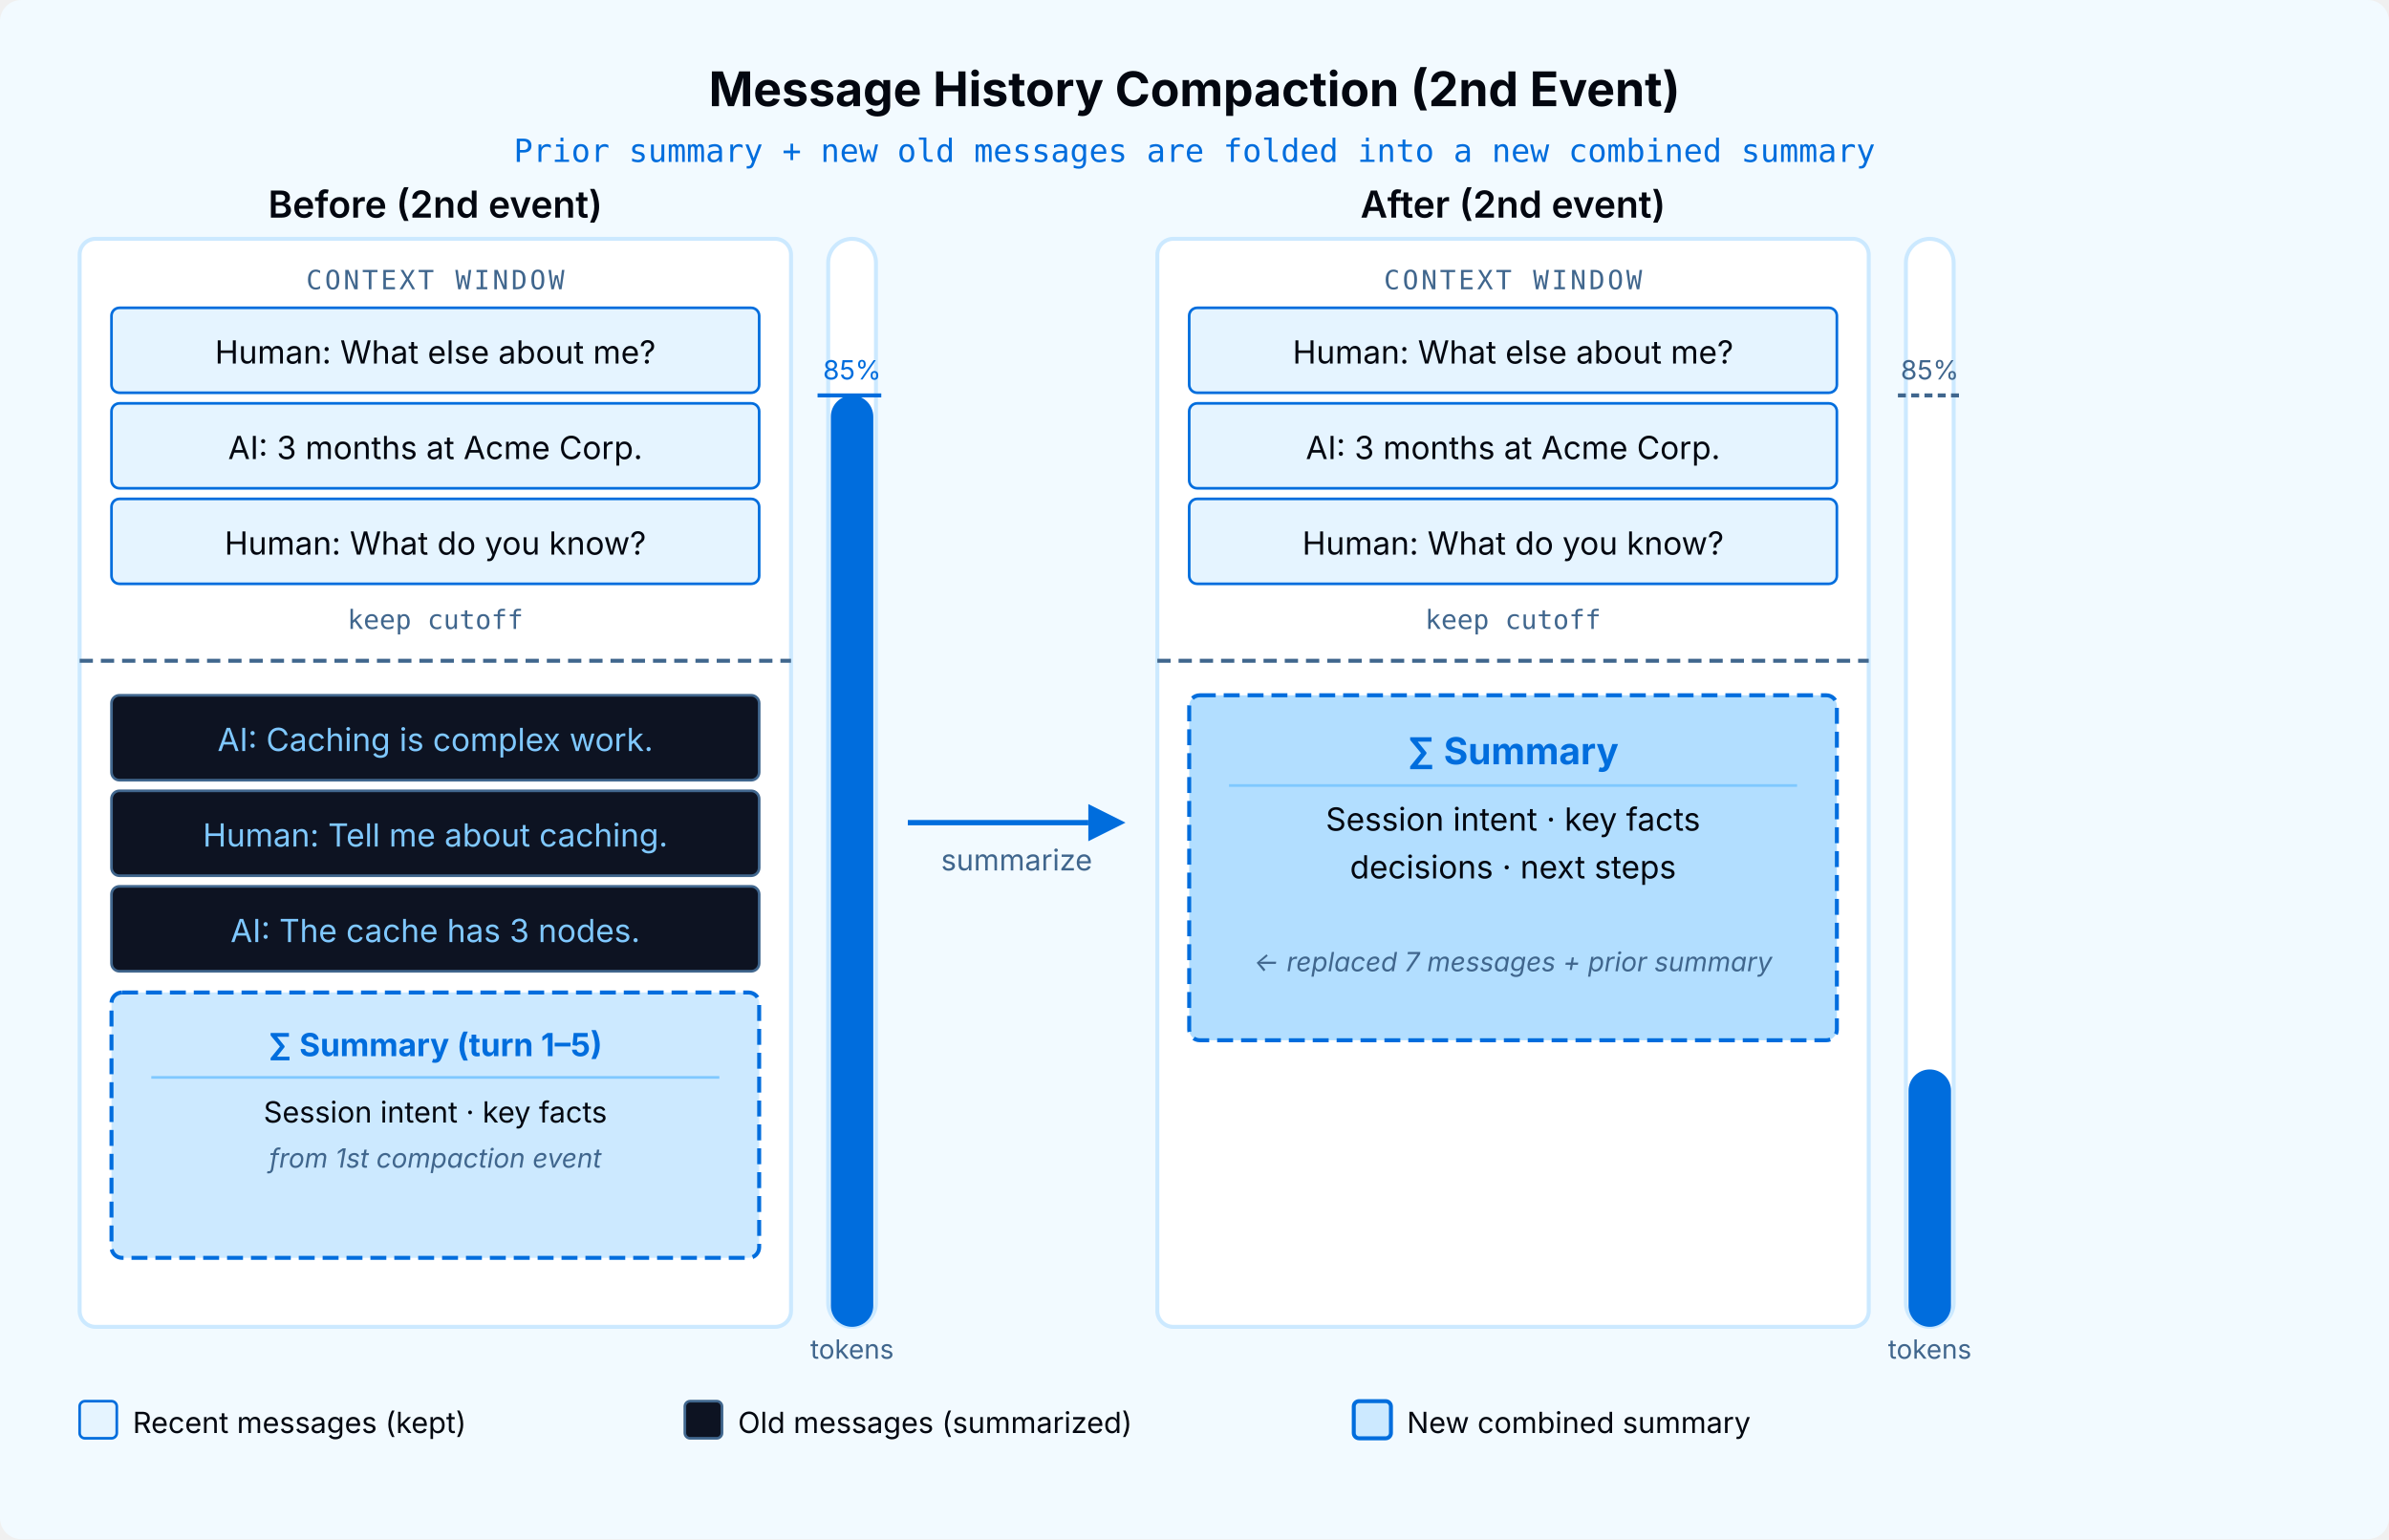
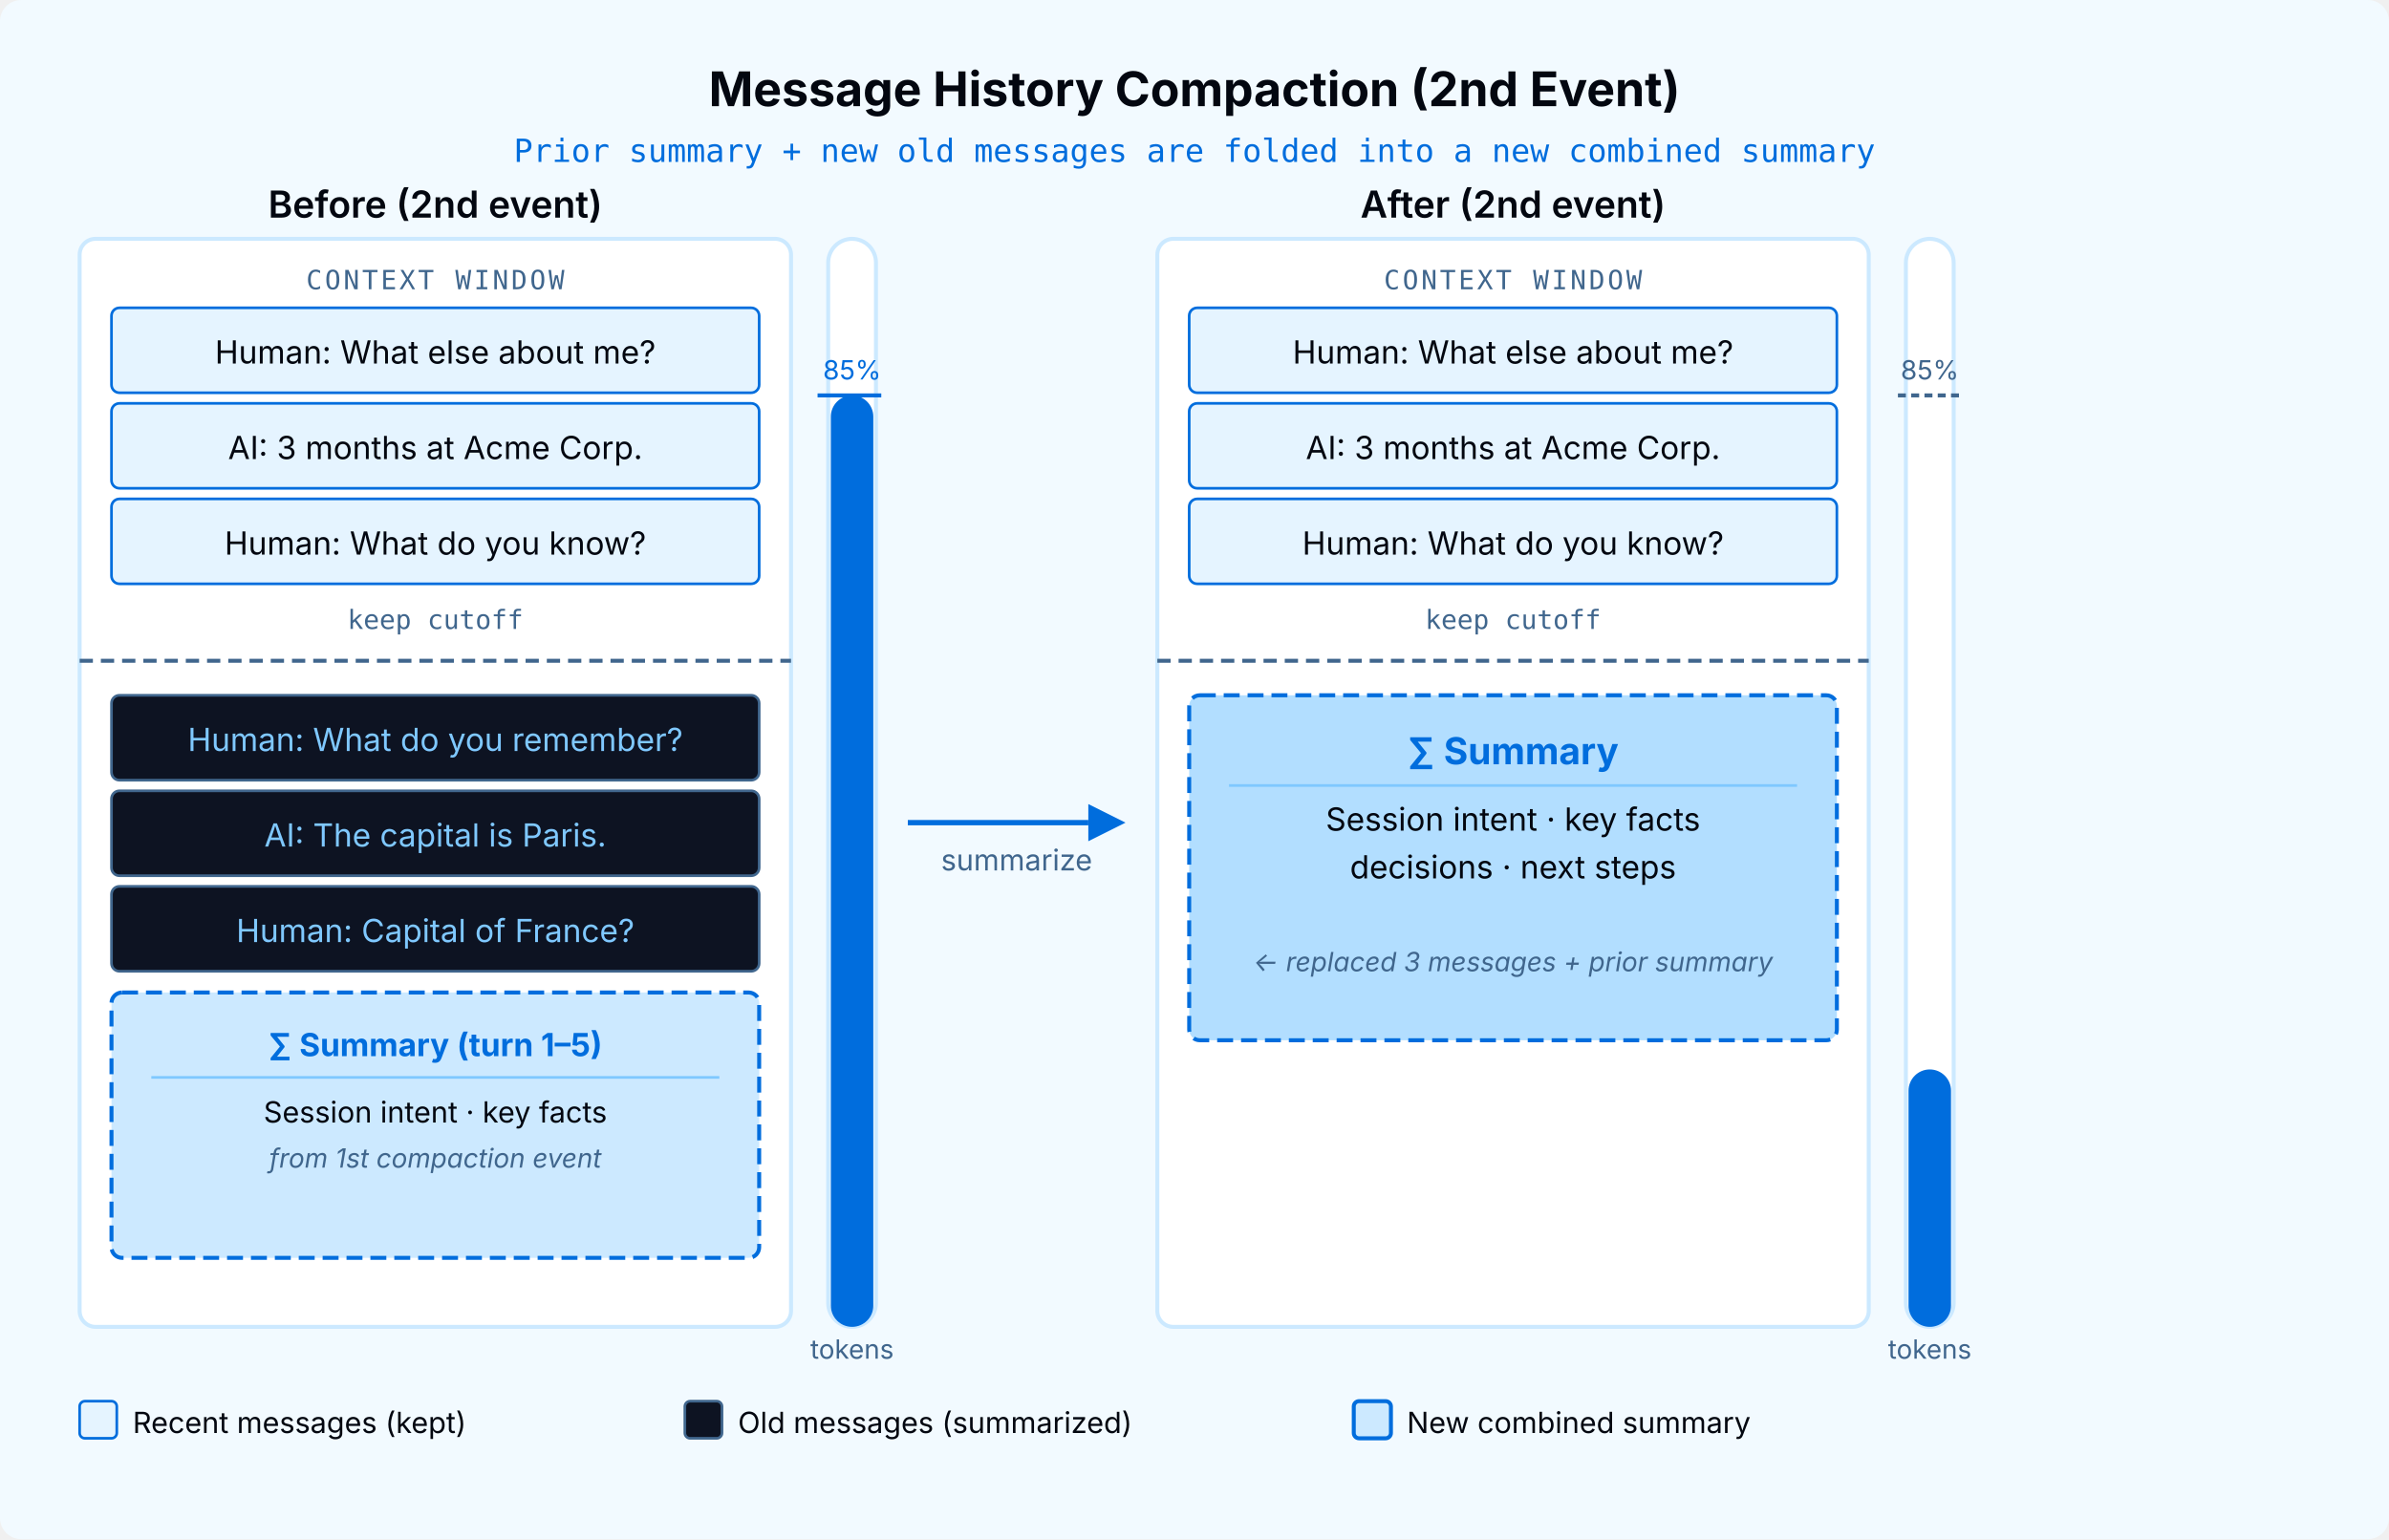
<svg xmlns="http://www.w3.org/2000/svg" width="900" height="580" font-family="'Inter', -apple-system, BlinkMacSystemFont, 'Segoe UI', sans-serif">
  <rect width="900" height="580" fill="#F2FAFF" rx="8" />
  <text x="450" y="40" text-anchor="middle" font-size="18" font-weight="700" fill="#030710">Message History Compaction (2nd Event)</text>
  <text x="450" y="61" text-anchor="middle" font-size="12" fill="#006DDD" font-family="'IBM Plex Mono', ui-monospace, SFMono-Regular, monospace">Prior summary + new old messages are folded into a new combined summary</text>
  <text x="164" y="82" text-anchor="middle" font-size="14" font-weight="600" fill="#030710">Before (2nd event)</text>
  <rect x="30" y="90" width="268" height="410" rx="6" fill="#FFFFFF" stroke="#CCE9FF" stroke-width="1.5" />
  <text x="164" y="109" text-anchor="middle" font-size="10" fill="#40668D" font-family="'IBM Plex Mono', ui-monospace, SFMono-Regular, monospace" letter-spacing="1">CONTEXT WINDOW</text>
  <rect x="42" y="116" width="244" height="32" rx="3" fill="#E5F4FF" stroke="#006DDD" stroke-width="1" />
  <text x="164" y="137" text-anchor="middle" font-size="12" fill="#030710">Human: What else about me?</text>
  <rect x="42" y="152" width="244" height="32" rx="3" fill="#E5F4FF" stroke="#006DDD" stroke-width="1" />
  <text x="164" y="173" text-anchor="middle" font-size="12" fill="#030710">AI: 3 months at Acme Corp.</text>
  <rect x="42" y="188" width="244" height="32" rx="3" fill="#E5F4FF" stroke="#006DDD" stroke-width="1" />
  <text x="164" y="209" text-anchor="middle" font-size="12" fill="#030710">Human: What do you know?</text>
  <text x="164" y="237" text-anchor="middle" font-size="10" fill="#40668D" font-family="'IBM Plex Mono', ui-monospace, SFMono-Regular, monospace">keep cutoff</text>
  <line x1="30" y1="249" x2="298" y2="249" stroke="#40668D" stroke-width="1.5" stroke-dasharray="5,3" />
  <rect x="42" y="262" width="244" height="32" rx="3" fill="#0D1322" stroke="#40668D" stroke-width="1" />
-   <text x="164" y="283" text-anchor="middle" font-size="12" fill="#7FC8FF">AI: Caching is complex work.</text>
+   <text x="164" y="283" text-anchor="middle" font-size="12" fill="#7FC8FF">Human: What do you remember?</text>
  <rect x="42" y="298" width="244" height="32" rx="3" fill="#0D1322" stroke="#40668D" stroke-width="1" />
-   <text x="164" y="319" text-anchor="middle" font-size="12" fill="#7FC8FF">Human: Tell me about caching.</text>
+   <text x="164" y="319" text-anchor="middle" font-size="12" fill="#7FC8FF">AI: The capital is Paris.</text>
  <rect x="42" y="334" width="244" height="32" rx="3" fill="#0D1322" stroke="#40668D" stroke-width="1" />
-   <text x="164" y="355" text-anchor="middle" font-size="12" fill="#7FC8FF">AI: The cache has 3 nodes.</text>
+   <text x="164" y="355" text-anchor="middle" font-size="12" fill="#7FC8FF">Human: Capital of France?</text>
  <rect x="42" y="374" width="244" height="100" rx="4" fill="#CCE9FF" stroke="#006DDD" stroke-width="1.5" stroke-dasharray="6,3" />
  <text x="164" y="398" text-anchor="middle" font-size="12" font-weight="700" fill="#006DDD">∑ Summary (turn 1–5)</text>
  <line x1="57" y1="406" x2="271" y2="406" stroke="#7FC8FF" stroke-width="1" />
  <text x="164" y="423" text-anchor="middle" font-size="11" fill="#030710">Session intent · key facts</text>
  <text x="164" y="440" text-anchor="middle" font-size="10" font-style="italic" fill="#40668D">from 1st compaction event</text>
  <rect x="312" y="90" width="18" height="410" rx="9" fill="#FFFFFF" stroke="#CCE9FF" stroke-width="1.5" />
  <rect x="313" y="149" width="16" height="351" rx="8" fill="#006DDD" />
  <line x1="308" y1="149" x2="332" y2="149" stroke="#006DDD" stroke-width="1.5" />
  <text x="321" y="143" text-anchor="middle" font-size="10" fill="#006DDD">85%</text>
  <text x="321" y="512" text-anchor="middle" font-size="10" fill="#40668D">tokens</text>
  <line x1="342" y1="310" x2="410" y2="310" stroke="#006DDD" stroke-width="2" />
  <polygon points="410,303 424,310 410,317" fill="#006DDD" />
  <text x="383" y="328" text-anchor="middle" font-size="11" fill="#40668D">summarize</text>
  <text x="570" y="82" text-anchor="middle" font-size="14" font-weight="600" fill="#030710">After (2nd event)</text>
  <rect x="436" y="90" width="268" height="410" rx="6" fill="#FFFFFF" stroke="#CCE9FF" stroke-width="1.5" />
  <text x="570" y="109" text-anchor="middle" font-size="10" fill="#40668D" font-family="'IBM Plex Mono', ui-monospace, SFMono-Regular, monospace" letter-spacing="1">CONTEXT WINDOW</text>
  <rect x="448" y="116" width="244" height="32" rx="3" fill="#E5F4FF" stroke="#006DDD" stroke-width="1" />
  <text x="570" y="137" text-anchor="middle" font-size="12" fill="#030710">Human: What else about me?</text>
  <rect x="448" y="152" width="244" height="32" rx="3" fill="#E5F4FF" stroke="#006DDD" stroke-width="1" />
  <text x="570" y="173" text-anchor="middle" font-size="12" fill="#030710">AI: 3 months at Acme Corp.</text>
  <rect x="448" y="188" width="244" height="32" rx="3" fill="#E5F4FF" stroke="#006DDD" stroke-width="1" />
  <text x="570" y="209" text-anchor="middle" font-size="12" fill="#030710">Human: What do you know?</text>
  <text x="570" y="237" text-anchor="middle" font-size="10" fill="#40668D" font-family="'IBM Plex Mono', ui-monospace, SFMono-Regular, monospace">keep cutoff</text>
  <line x1="436" y1="249" x2="704" y2="249" stroke="#40668D" stroke-width="1.5" stroke-dasharray="5,3" />
  <rect x="448" y="262" width="244" height="130" rx="4" fill="#B2DEFF" stroke="#006DDD" stroke-width="1.5" stroke-dasharray="6,3" />
  <text x="570" y="288" text-anchor="middle" font-size="14" font-weight="700" fill="#006DDD">∑ Summary</text>
  <line x1="463" y1="296" x2="677" y2="296" stroke="#7FC8FF" stroke-width="1" />
  <text x="570" y="313" text-anchor="middle" font-size="12" fill="#030710">Session intent · key facts</text>
  <text x="570" y="331" text-anchor="middle" font-size="12" fill="#030710">decisions · next steps</text>
-   <text x="570" y="366" text-anchor="middle" font-size="10" font-style="italic" fill="#40668D">← replaced 7 messages + prior summary</text>
+   <text x="570" y="366" text-anchor="middle" font-size="10" font-style="italic" fill="#40668D">← replaced 3 messages + prior summary</text>
  <rect x="718" y="90" width="18" height="410" rx="9" fill="#FFFFFF" stroke="#CCE9FF" stroke-width="1.5" />
  <rect x="719" y="403" width="16" height="97" rx="8" fill="#006DDD" />
  <line x1="715" y1="149" x2="739" y2="149" stroke="#40668D" stroke-width="1.5" stroke-dasharray="3,2" />
  <text x="727" y="143" text-anchor="middle" font-size="10" fill="#40668D">85%</text>
  <text x="727" y="512" text-anchor="middle" font-size="10" fill="#40668D">tokens</text>
  <rect x="30" y="528" width="14" height="14" rx="2" fill="#E5F4FF" stroke="#006DDD" stroke-width="1" />
  <text x="50" y="540" font-size="11" fill="#030710">Recent messages (kept)</text>
  <rect x="258" y="528" width="14" height="14" rx="2" fill="#0D1322" stroke="#40668D" stroke-width="1" />
  <text x="278" y="540" font-size="11" fill="#030710">Old messages (summarized)</text>
  <rect x="510" y="528" width="14" height="14" rx="2" fill="#CCE9FF" stroke="#006DDD" stroke-width="1.5" />
  <text x="530" y="540" font-size="11" fill="#030710">New combined summary</text>
</svg>
